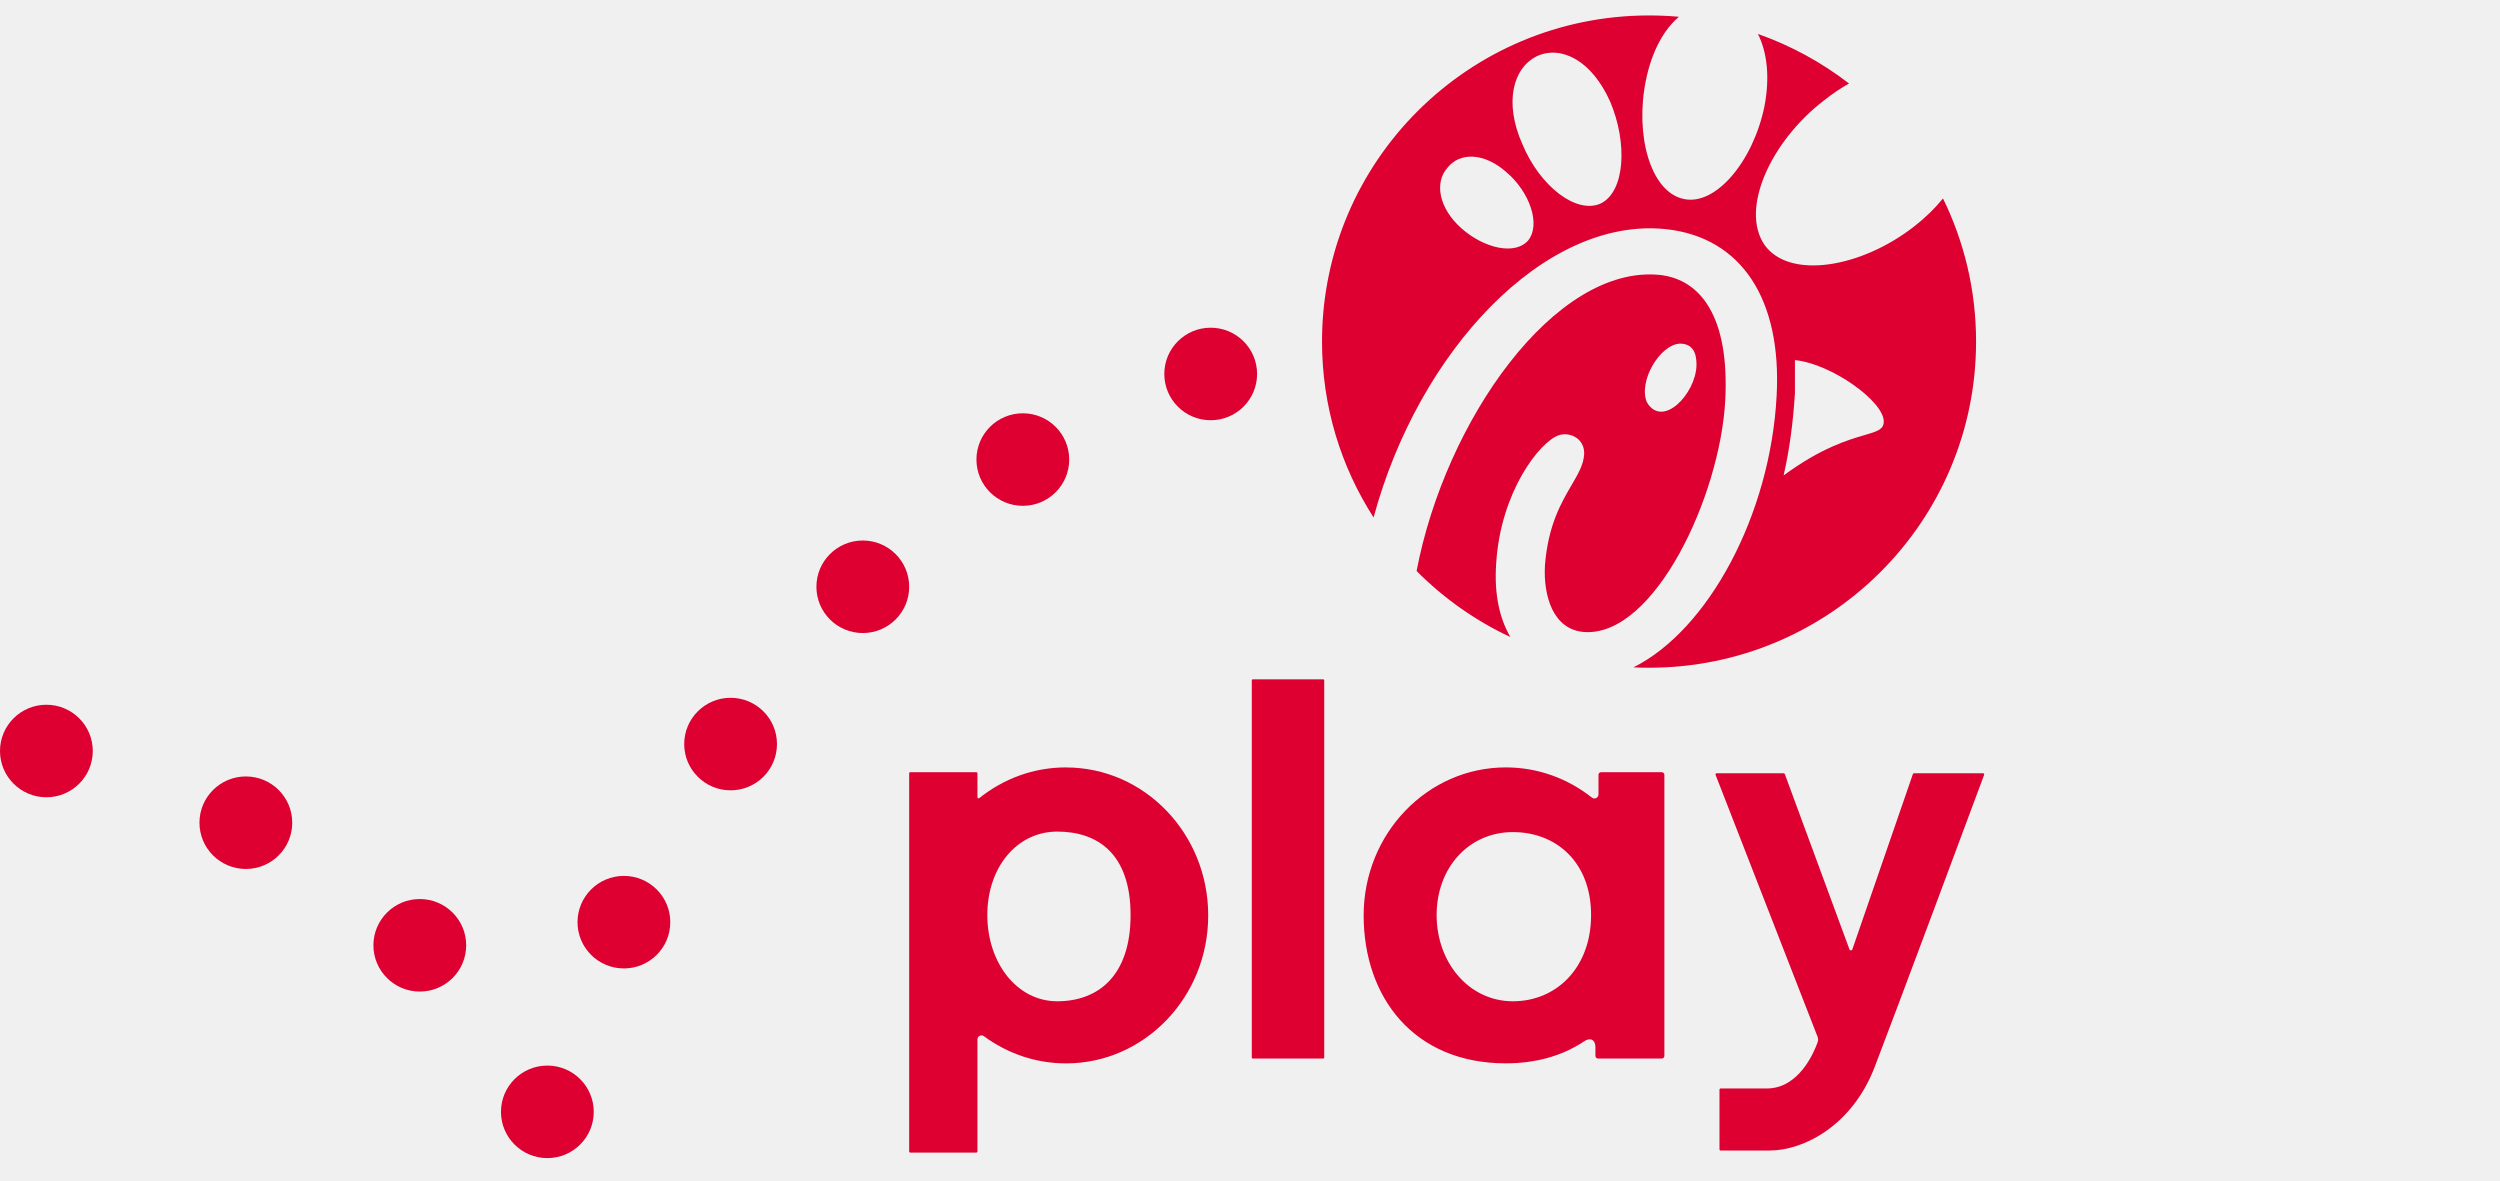
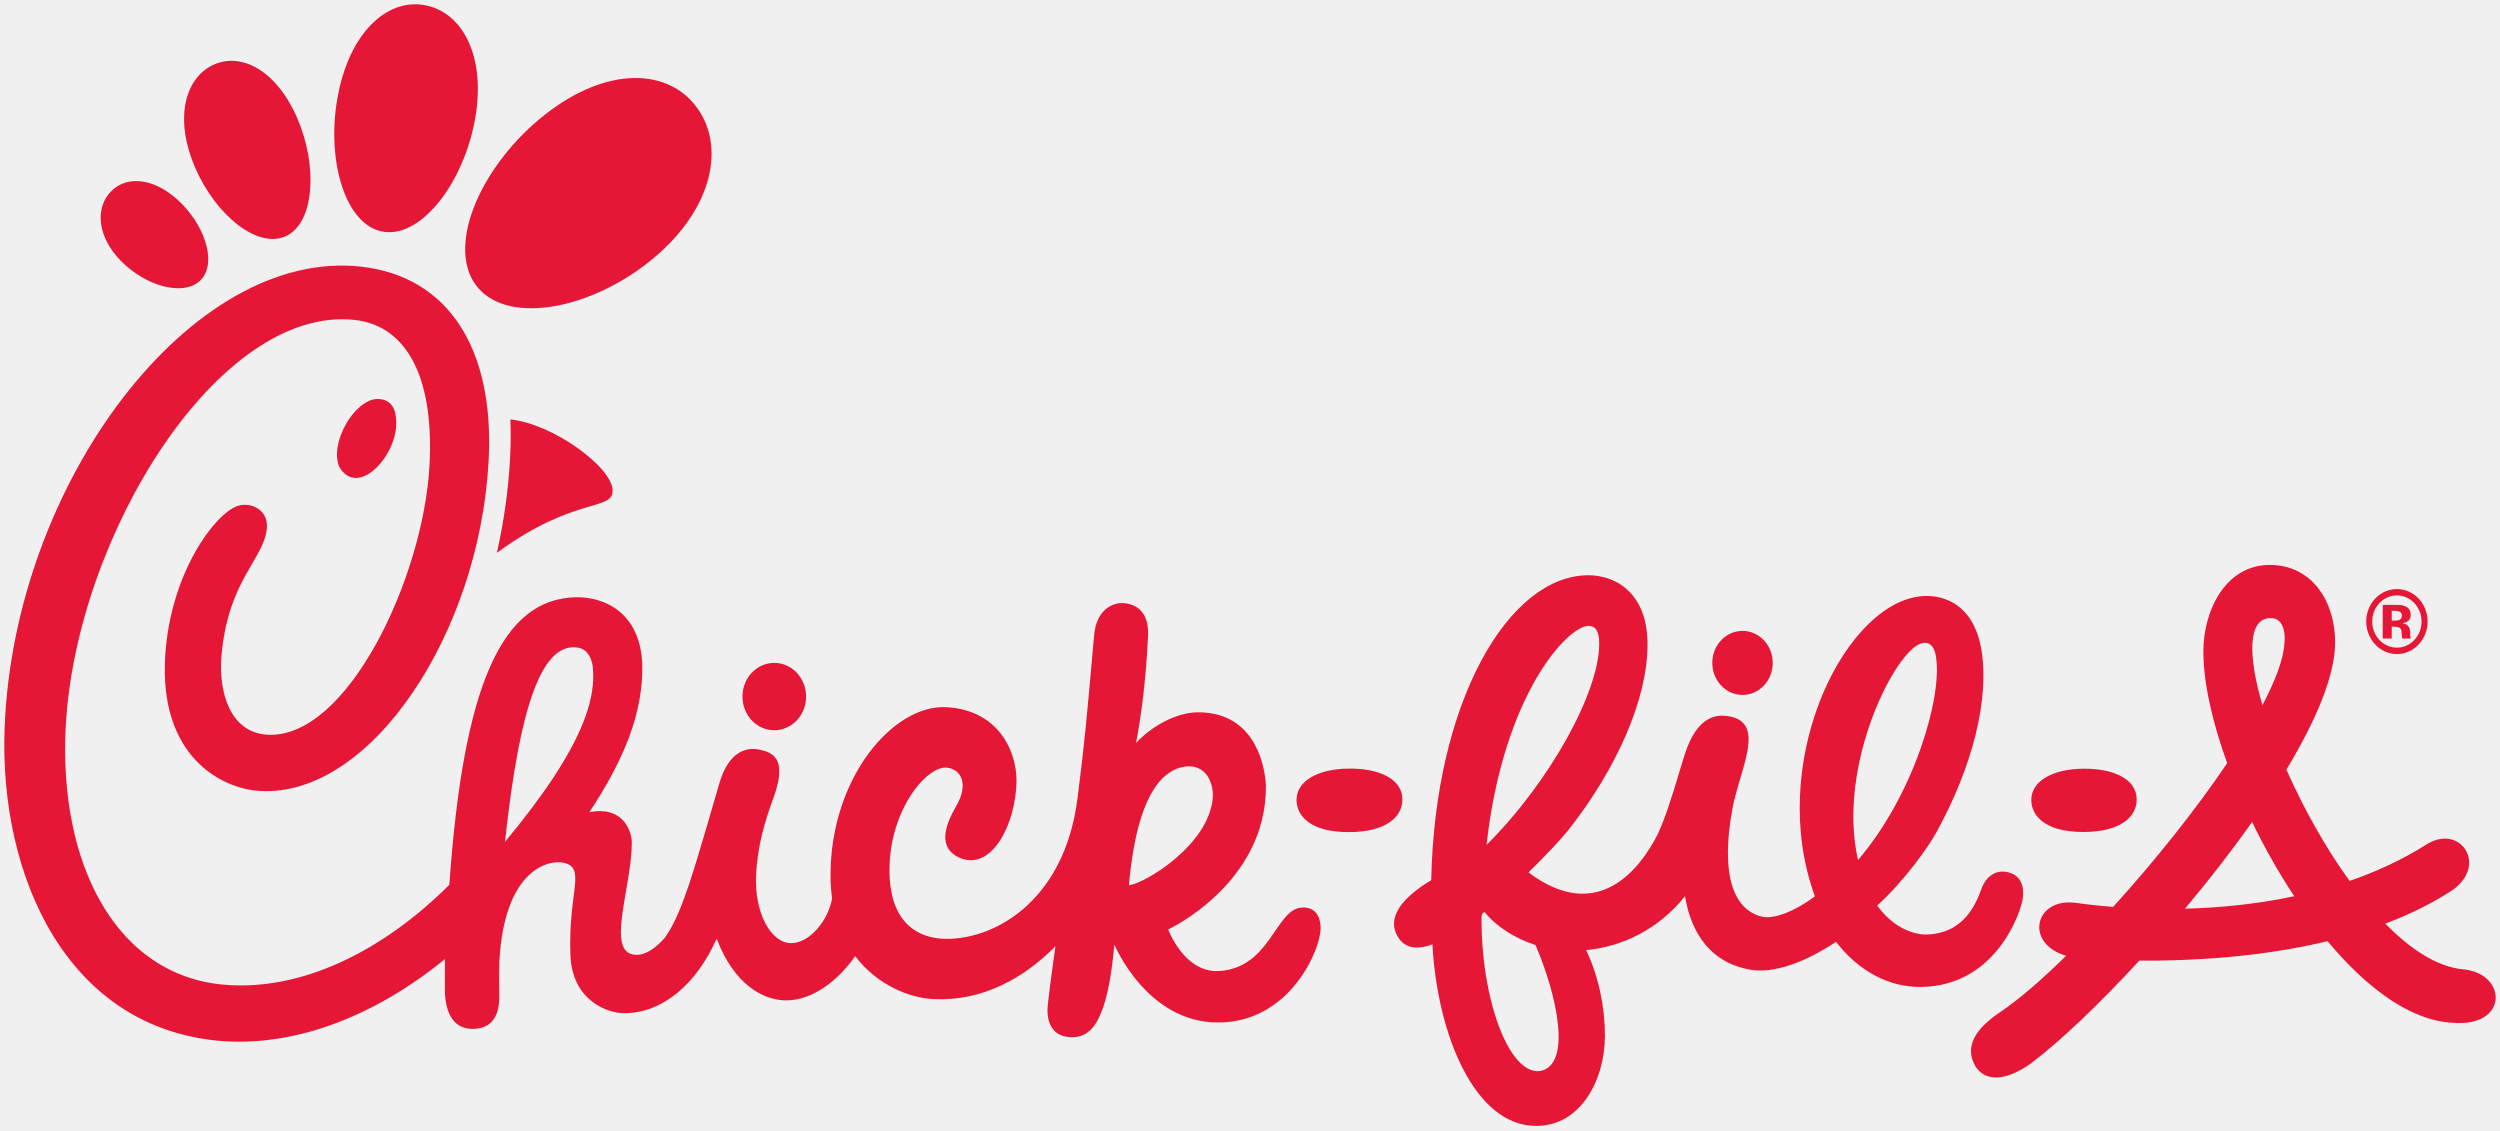
- <svg xmlns="http://www.w3.org/2000/svg" width="271" height="128" viewBox="0 0 271 128" fill="none">
-   <g clip-path="url(#clip0_6797_385157)">
-     <path d="M143.42 73.636H135.82C135.751 73.636 135.694 73.692 135.694 73.761V114.621C135.694 114.691 135.751 114.747 135.82 114.747H143.42C143.49 114.747 143.546 114.691 143.546 114.621V73.761C143.546 73.692 143.49 73.636 143.42 73.636Z" fill="#DD0031" />
-     <path d="M115.553 83.186C112.013 83.186 108.758 84.43 106.155 86.516C106.073 86.581 105.954 86.526 105.954 86.421V83.833C105.954 83.765 105.899 83.708 105.829 83.708H98.681C98.613 83.708 98.555 83.763 98.555 83.833V124.819C98.555 124.887 98.611 124.944 98.681 124.944H105.829C105.897 124.944 105.954 124.889 105.954 124.819V112.673C105.954 112.312 106.367 112.109 106.658 112.325C109.172 114.177 112.24 115.271 115.556 115.271C124.069 115.271 130.97 108.09 130.97 99.231C130.97 90.372 124.069 83.191 115.556 83.191L115.553 83.186ZM114.608 108.538C110.218 108.538 107.025 104.354 107.025 99.191C107.025 94.028 110.218 90.144 114.608 90.144C118.998 90.144 122.555 92.556 122.555 99.191C122.555 105.825 118.998 108.538 114.608 108.538Z" fill="#DD0031" />
-     <path d="M173.276 83.991V86.115C173.276 86.481 172.851 86.689 172.565 86.463C169.975 84.41 166.742 83.186 163.234 83.186C154.722 83.186 147.82 90.367 147.82 99.226C147.82 108.085 153.238 115.266 163.234 115.266C166.372 115.266 169.291 114.508 171.725 112.874C172.396 112.422 172.944 112.711 172.944 113.518V114.461C172.944 114.616 173.07 114.744 173.228 114.744H180.135C180.291 114.744 180.419 114.619 180.419 114.461V83.991C180.419 83.836 180.293 83.708 180.135 83.708H173.558C173.402 83.708 173.274 83.833 173.274 83.991H173.276ZM163.996 108.538C159.242 108.538 155.73 104.354 155.73 99.191C155.73 94.028 159.242 90.199 163.996 90.199C168.751 90.199 172.474 93.514 172.474 99.191C172.474 104.868 168.751 108.538 163.996 108.538Z" fill="#DD0031" />
-     <path d="M185.968 83.991L197.027 112.392C197.1 112.578 197.103 112.781 197.037 112.966C196.64 114.087 195.006 117.991 191.519 117.991H186.518C186.45 117.991 186.392 118.046 186.392 118.117V124.591C186.392 124.658 186.448 124.716 186.518 124.716H191.833C195.484 124.716 200.751 122.056 203.207 115.682C205.548 109.612 214.262 86.188 215.082 83.986C215.112 83.903 215.051 83.821 214.963 83.821H207.476C207.423 83.821 207.376 83.853 207.358 83.906L200.786 102.939C200.786 102.939 200.763 103.017 200.625 103.015C200.487 103.012 200.487 102.932 200.487 102.932L193.472 83.906C193.455 83.856 193.407 83.823 193.354 83.823H186.083C185.995 83.823 185.935 83.911 185.968 83.994V83.991Z" fill="#DD0031" />
-     <path fill-rule="evenodd" clip-rule="evenodd" d="M191.264 11.538C190.037 17.494 185.977 22.358 182.484 21.564C178.896 20.77 177.197 14.615 178.424 8.659C179.074 5.504 180.386 3.185 181.996 1.819C180.929 1.723 179.849 1.674 178.757 1.674C159.178 1.674 143.307 17.502 143.307 37.028C143.307 44.048 145.359 50.591 148.897 56.091C153.761 38.061 167.436 23.448 180.597 24.84C188.811 25.733 193.154 32.483 192.587 42.906C191.903 55.868 185.145 68.313 177.062 72.342C177.624 72.369 178.189 72.382 178.757 72.382C198.335 72.382 214.206 56.553 214.206 37.028C214.206 31.462 212.917 26.196 210.619 21.512C209.771 22.561 208.733 23.582 207.503 24.542C201.649 29.108 193.907 30.299 191.263 26.527C188.62 22.656 191.924 15.31 197.778 10.843C198.668 10.134 199.558 9.539 200.437 9.054C197.48 6.772 194.153 4.945 190.559 3.68C191.552 5.647 191.876 8.375 191.264 11.538ZM193.342 51.542C197.42 48.536 200.339 47.684 202.116 47.165C203.508 46.759 204.2 46.557 204.2 45.686C204.2 43.502 198.535 39.432 194.57 39.035V42.608C194.381 45.686 194.003 48.664 193.342 51.542ZM165.68 26.031C164.263 27.718 160.864 26.924 158.41 24.741C155.955 22.557 155.483 19.777 156.899 18.189C158.221 16.501 160.864 16.501 163.319 18.685C165.868 20.869 167.001 24.343 165.68 26.031ZM173.515 22.06C176.158 20.77 176.442 15.509 174.553 11.042C172.571 6.575 169.266 4.887 166.623 6.078C163.979 7.369 163.035 11.141 165.017 15.608C166.906 20.174 170.871 23.251 173.515 22.06Z" fill="#DD0031" />
-     <path fill-rule="evenodd" clip-rule="evenodd" d="M163.725 69.055C162.61 67.149 161.942 64.549 162.186 61.072C162.658 53.329 166.907 47.869 168.984 47.175C170.211 46.778 171.816 47.572 171.722 49.259C171.648 50.386 171.068 51.376 170.355 52.592C169.247 54.483 167.818 56.921 167.473 61.27C167.284 64.546 168.323 68.318 171.816 68.517C179.369 68.914 186.45 53.825 187.017 43.402C187.489 34.369 184.373 30.299 179.936 29.803C168.56 28.651 156.659 45.605 153.559 61.896C156.481 64.84 159.918 67.275 163.725 69.055ZM182.105 37.248C183.899 37.248 183.899 38.936 183.899 39.63C183.804 42.708 180.217 46.48 178.517 43.601C177.573 41.318 179.933 37.347 182.105 37.248Z" fill="#DD0031" />
-     <path d="M136.268 40.538C136.268 43.308 134.016 45.553 131.239 45.553C128.462 45.553 126.211 43.308 126.211 40.538C126.211 37.769 128.462 35.523 131.239 35.523C134.016 35.523 136.268 37.769 136.268 40.538Z" fill="#DD0031" />
-     <path d="M115.903 49.816C115.903 52.585 113.652 54.83 110.875 54.83C108.097 54.83 105.846 52.585 105.846 49.816C105.846 47.046 108.097 44.801 110.875 44.801C113.652 44.801 115.903 47.046 115.903 49.816Z" fill="#DD0031" />
-     <path d="M98.555 63.606C98.555 66.376 96.304 68.621 93.527 68.621C90.75 68.621 88.499 66.376 88.499 63.606C88.499 60.837 90.75 58.591 93.527 58.591C96.304 58.591 98.555 60.837 98.555 63.606Z" fill="#DD0031" />
-     <path d="M84.224 80.656C84.224 83.426 81.973 85.671 79.196 85.671C76.419 85.671 74.168 83.426 74.168 80.656C74.168 77.887 76.419 75.641 79.196 75.641C81.973 75.641 84.224 77.887 84.224 80.656Z" fill="#DD0031" />
-     <path d="M72.659 99.963C72.659 102.733 70.408 104.978 67.631 104.978C64.854 104.978 62.603 102.733 62.603 99.963C62.603 97.194 64.854 94.948 67.631 94.948C70.408 94.948 72.659 97.194 72.659 99.963Z" fill="#DD0031" />
-     <path d="M64.362 120.524C64.362 123.293 62.111 125.538 59.334 125.538C56.557 125.538 54.306 123.293 54.306 120.524C54.306 117.754 56.557 115.509 59.334 115.509C62.111 115.509 64.362 117.754 64.362 120.524Z" fill="#DD0031" />
-     <path d="M50.535 102.471C50.535 105.24 48.283 107.485 45.506 107.485C42.729 107.485 40.478 105.24 40.478 102.471C40.478 99.701 42.729 97.456 45.506 97.456C48.283 97.456 50.535 99.701 50.535 102.471Z" fill="#DD0031" />
-     <path d="M31.678 89.181C31.678 91.951 29.427 94.196 26.65 94.196C23.873 94.196 21.622 91.951 21.622 89.181C21.622 86.412 23.873 84.167 26.65 84.167C29.427 84.167 31.678 86.412 31.678 89.181Z" fill="#DD0031" />
-     <path d="M10.057 81.409C10.057 84.178 7.805 86.423 5.028 86.423C2.251 86.423 0 84.178 0 81.409C0 78.639 2.251 76.394 5.028 76.394C7.805 76.394 10.057 78.639 10.057 81.409Z" fill="#DD0031" />
+ <svg xmlns="http://www.w3.org/2000/svg" width="581.995" height="263.112">
+   <g transform="translate(-97.57368,-530.0917) matrix(1.25,0,0,-1.25,98.57401,792.2041) scale(0.1,0.1)" style="fill:#E51636;fill-rule:nonzero;stroke:none">
+     <path d="m 4455.91,890.691 c -25.33,0 -45.92,21.848 -45.92,48.7 0,26.929 20.59,48.64 45.92,48.64 25.38,0 45.96,-21.711 45.96,-48.64 0,-26.852 -20.58,-48.7 -45.96,-48.7 m 0,109.149 c -31.47,0 -57.09,-26.949 -57.09,-60.449 0,-33.411 25.62,-60.602 57.09,-60.602 31.56,0 57.24,27.191 57.24,60.602 0,33.5 -25.68,60.449 -57.24,60.449" />
+     <path d="m 4446.31,929.781 3.62,0 3.6,-0.179 c 2.52,-0.18 4.5,-0.403 5.71,-1.032 2.15,-0.82 3.89,-2.441 4.65,-4.57 0.59,-1.469 0.92,-3.969 0.92,-7.672 0.19,-3.797 0.55,-6.726 1.15,-8.68 l 15.91,0 -0.58,1.75 c -0.15,0.602 -0.37,1.18 -0.37,1.852 0,0.578 -0.18,1.129 -0.18,1.809 l 0,5.55 c 0,6.551 -1.73,11.172 -5.6,14.02 -2.07,1.781 -5.14,2.871 -9.12,3.769 4.42,0.403 8.13,1.903 11.13,4.204 3.07,2.289 4.51,6.207 4.51,11.429 0,6.969 -2.89,11.938 -8.59,14.969 -3.28,1.789 -7.41,2.98 -12.63,3.281 -0.82,0 -5.19,0 -13.06,0.098 l -17.83,0 0,-62.731 16.76,0 0,22.133 z m 15.64,13.629 c -2.12,-1.539 -5.28,-2.359 -9.19,-2.359 l -6.45,0 0,18.32 4.02,0 c 4.2,0 7.38,-0.371 9.73,-1.269 3.44,-1.473 5.11,-3.75 5.11,-7.211 0,-3.539 -0.98,-5.903 -3.22,-7.481" />
+     <path d="m 2205.52,669.801 c 37.89,0 46.9,-37.922 45.12,-59.153 -7.51,-87.648 -126.1,-158.929 -156.14,-162.476 16.08,181.226 69.17,219.558 111.02,221.629 M 1023.77,650.461 C 999.828,613.98 969.605,573.738 932.543,529.07 c 1.984,18.352 3.945,35.782 6.086,52.578 29.754,238.872 73.741,319.09 131.001,308.961 18.65,-3.937 26.27,-24.168 26.74,-40.539 4.2,-51.961 -17.77,-115.941 -72.6,-199.609 m 3241.04,-222.68 c -28.99,43.789 -55.59,90.739 -78.55,138.321 -38.42,-54.532 -81.1,-109.352 -125.01,-161.512 61.27,1.551 131.43,7.832 203.56,23.191 m -59.29,355.84 c 23.95,45.469 39.03,85.07 40.98,114.5 2.16,17.5 -0.78,47.731 -25.53,47.731 -42.77,0 -42.77,-69.051 -15.45,-162.231 M 3452.39,495.25 c 104.16,121.512 157.43,303.77 145.14,378.488 -2.68,15.653 -8.57,27.672 -24,25.774 C 3524.89,893.27 3411.45,673.039 3452.39,495.25 M 2851.7,336.879 c -41.01,13.25 -75.08,36.543 -95.07,61.582 -1.49,-1.223 -2.86,-2.301 -4.37,-3.383 -0.17,-1.906 -0.56,-3.879 -1.1,-5.758 -1.08,-152.73 50.92,-293.941 108.57,-287.16 60.75,10.649 32.09,141.61 -8.03,234.719 m -91.27,186.351 c 118.35,117.829 210.52,285.68 209.91,375.54 0,17.3 -3.85,32.531 -20.14,32.531 -37.02,0 -157.8,-123.91 -189.77,-408.071 M 2415.07,406.57 c -47.55,-4.34 -58.03,-112.91 -152.95,-118.129 -64.79,-3.601 -94.48,77.489 -94.48,77.489 0,0 183.34,84.789 181.99,267.879 -2.95,52.472 -29.04,136.5 -126.03,136.5 -41.9,0 -88.28,-27.129 -115.8,-57.028 9.35,49.528 18.17,113.129 22.32,199.559 2.71,56.25 -36.57,61.68 -51.79,60.832 -11.31,-0.57 -44.23,-9.25 -48.7,-60.133 -15,-169.699 -17.27,-194.898 -30.85,-302.848 -24.89,-198.269 -162.64,-267.222 -252.35,-262 -38.17,2.258 -97.89,22.989 -97.89,127.848 0,112.492 70.42,195.762 107.8,190.652 26.32,-3.57 39.9,-31.39 16.55,-71.3 -18.89,-33.09 -38.68,-79.141 10.06,-98.071 57.88,-20.101 100.68,65.11 102.24,144.059 0,61.512 -38,133.34 -131.19,137.992 -98.08,4.91 -215.24,-130.723 -215.24,-313.051 0,-15.191 1.04,-29.422 2.95,-42.968 -7.08,-41.211 -41.76,-83.454 -76.29,-83.454 -37.51,0 -69.16,56.391 -65.2,128.352 4.19,74.211 26.54,123.621 35.96,153.172 19.39,61.387 -3.59,73.777 -30.9,79.098 -21.46,4.089 -55.54,-1.579 -73.48,-62.61 -16.3,-55.371 -37.51,-131.039 -55.97,-186.691 -11.47,-34.598 -26.12,-74.071 -45.42,-101.059 -16.95,-19.308 -35.29,-32.019 -52.46,-32.019 -60.61,-0.571 -9.26,124.078 -9.26,209.55 -0.59,24.161 -18.74,68.258 -79.1,56.039 66.83,101.149 100.63,187.68 98.52,276.11 -4.04,97.082 -72.1,125.281 -123.48,124.262 C 926.996,981.648 854.996,822.109 828.852,449.078 704.828,325.371 553.746,250.691 409.652,262.969 205.863,280.391 100.824,491.352 114.43,744.32 c 19.14,354.95 284.355,783.17 537.168,756.87 88.613,-9.28 149.726,-91.92 140.293,-271.03 -11.008,-207.64 -152.649,-510.441 -302.2,-501.558 -69.043,4.097 -90.605,78.789 -85.339,144.847 11.386,143.051 80.105,182.301 84.695,240.301 2.668,34.1 -30.391,49 -54.637,40.88 C 392.789,1140.58 309.887,1031.57 299.781,876.512 287.426,687.078 405.57,627.961 475.609,623.828 c 207.2,-12.308 409.414,293.832 426.438,615.432 10.937,208.15 -74.824,342.54 -237.188,361 C 349.164,1636.05 17.523,1198.62 0.57,740.43 -9.613,466.469 115.563,179.711 407.504,157.891 546.969,148.422 692.906,206.5 820.59,310.699 c -0.235,-23.34 0,-44.109 -0.067,-59.711 1.161,-38.379 14.18,-71.5 54.122,-70.218 38.113,1.402 48.152,30.519 47.253,65.441 -0.488,20.277 -0.339,39.961 0.11,59.098 8.34,166.839 87.122,190.972 119.012,185.011 43.98,-9.769 8.93,-51.992 13.31,-171.73 3.11,-85.801 69.52,-108.68 100.03,-108.68 72.13,0 134.77,55.051 171.47,137.059 l 1.28,0.98 c 31.86,-84.058 85.91,-114.16 129.06,-114.16 50.61,0 98.52,39.082 128.47,82.449 40.96,-54.066 101.22,-77.879 146.2,-80.078 91.19,-4.39 168.68,39.551 226.88,98.512 -6.77,-46.402 -14.95,-108.774 -14.95,-118.934 0,-27.558 12.22,-47.047 37.99,-50.058 42.42,-4.918 73.39,25.05 86.63,172.109 0,0 59.95,-145.18 193.05,-145.18 133.4,0 191.09,134.981 191.09,176.161 0,11.949 -4.26,40.832 -36.46,37.8 m -1282.14,776.76 c 0,43.1 -111.59,124.71 -190.407,132.37 0.93,-23.27 0.754,-47.2 -0.546,-72.07 -3.094,-58.77 -11.532,-118.08 -24.579,-176.31 144.822,106.14 215.532,76.98 215.532,116.01 M 4559.17,192.121 c -78.54,4.27 -159.96,65.117 -232.39,151.938 -127.96,-30.829 -259.1,-36.93 -350.53,-36.188 -75.86,-82.453 -148.45,-151.141 -200.33,-190.18 0,0 -69.91,-55.793 -103.84,-8.41 -19.84,31.809 -9.74,66.078 44.79,102.508 34.05,22.852 76.83,59.68 123.13,105.102 -78.25,22.57 -58.99,108.48 17.49,98.589 5.56,-0.761 30.91,-4.558 70,-7.531 75.84,83.473 152.92,179.582 212.38,267.629 -28.02,77.231 -44.36,150.613 -44.36,208.16 0,75.532 40.8,161.032 123.86,161.032 80.4,0 121.55,-70.782 121.55,-143.95 0,-62.23 -35.95,-146.441 -90.77,-237.242 31.42,-70.848 72.06,-144.41 117.74,-207.308 49.25,16.949 97.77,39.242 143.37,67.98 61.43,38.879 114.3,-36 49.78,-83.961 -38.79,-25.719 -81.72,-46.617 -126.69,-63.559 47.32,-48.289 97.21,-80.761 145.16,-85.14 82.11,-7.399 85.49,-108.512 -20.34,-99.469 m -801.3,224.848 C 3748.25,377.07 3698.7,261.91 3572.34,258.891 l -2.76,0 c -58.61,-0.942 -115.96,28.98 -158.2,84.027 -59.41,-39.68 -116.64,-58.797 -157.77,-52.238 -89.1,14.289 -115.79,88.742 -123.43,137.3 -51.07,-63.929 -118.98,-94.308 -184.29,-100.589 23.3,-48.172 35.08,-106.051 35.08,-159.301 C 2980.97,84.988 2935.42,0 2852.98,0 c -115.24,0 -184.3,171.391 -193.29,338.27 -19.7,-7.739 -52.21,-13.84 -67.31,19.519 -18.23,40.082 26.97,77.082 65.13,99.941 6.66,332.559 144.09,567.82 292.69,567.82 49.96,0 110.13,-32.179 110.13,-128.812 0,-101.25 -56.73,-230.929 -148.22,-346.687 -12.44,-15.711 -41.36,-46.449 -73.53,-77.973 129.9,-97.359 208.67,7.551 241.13,71.973 7.73,17.258 14.21,34.308 19.14,49.277 18.43,55.512 13.14,42.551 30.49,97.582 24.75,78.41 64.9,74.981 83.06,71.899 64.69,-11.379 25.93,-87.27 10.1,-154.008 l -0.73,-1.621 c -24.32,-113.731 -13.01,-203.989 54.07,-217.961 21.42,-3.348 58.37,9.902 96.17,38.359 -88.43,242.481 46.61,529.543 186.37,557.211 46.67,9.231 108.03,-8.891 123.49,-96.277 16.05,-91.692 -16.18,-219.453 -83.18,-341.09 -15.12,-27.602 -58.75,-89.692 -110.44,-136.852 0.31,-0.449 0.53,-0.898 0.5,-0.968 39.17,-54.454 88.71,-53.133 88.71,-53.133 73.4,0.441 95.52,59.972 104.56,84.609 10.38,28.262 31.69,37.621 54.23,30.043 24.53,-8.32 26.31,-34.973 21.62,-54.152 m -520.58,504.953 c -31.14,0 -56.37,-26.582 -56.37,-59.633 0,-32.898 25.23,-59.609 56.37,-59.609 31.09,0 56.21,26.711 56.21,59.609 0,33.051 -25.12,59.633 -56.21,59.633 m 634.32,-374.5 c 71.86,0 99.72,29.719 99.72,60.277 0,39.242 -44.44,58.16 -99.65,57.61 -56.48,-0.618 -96.64,-22.758 -96.64,-58.129 0,-28.821 24.71,-59.758 96.57,-59.758 M 2503.58,547.18 c 72.07,0 100.19,29.879 100.19,60.519 0,39.442 -44.63,58.379 -100.19,57.821 -56.7,-0.629 -96.95,-22.872 -96.95,-58.34 0,-28.989 24.86,-60 96.95,-60 M 1434.04,862.352 c -32.78,0 -59.29,-28.051 -59.29,-62.793 0,-34.598 26.51,-62.649 59.29,-62.649 32.65,0 59.22,28.051 59.22,62.649 0,34.742 -26.57,62.793 -59.22,62.793 M 194.594,1735.8 c -26.914,-33.55 -18.563,-88.03 30.304,-132.2 48.836,-44.3 116.661,-58.65 143.68,-25.15 27.012,33.52 2.93,102.3 -45.887,146.48 -48.847,44.28 -100.957,44.37 -128.097,10.87 m 193.293,239.69 c -52.5,-25.5 -71.145,-101.43 -32.5,-190.74 38.582,-89.33 117.429,-152.58 169.89,-127.23 52.539,25.53 58.84,130.21 20.227,219.56 -38.625,89.23 -105.129,123.83 -157.617,98.41 m 399.843,110.82 c -69.757,16.16 -141.21,-43.97 -165.371,-162.04 -24.289,-118.02 9.52,-242.1 79.305,-258.1 69.707,-16.07 149.172,81.88 173.332,199.93 24.238,118.04 -17.48,204.24 -87.266,220.21 m 503.82,-191.95 c -53.26,75.85 -168.53,80.48 -284.99,-11.21 -116.458,-91.72 -182.872,-239.35 -129.63,-315.39 53.261,-75.85 205.99,-51.29 322.54,40.44 116.41,91.73 145.3,210.13 92.08,286.16 M 729.898,1306.43 c -1.308,-61.63 -72.257,-136.83 -106.144,-78.91 -18.465,44.34 27.961,125.02 70.949,126.39 34.656,0 35.477,-32.77 35.195,-47.48" />
  </g>
-   <defs>
-     <clipPath id="clip0_6797_385157">
-       <rect width="215.089" height="123.865" fill="white" transform="translate(0 1.67383)" />
-     </clipPath>
-   </defs>
</svg>
